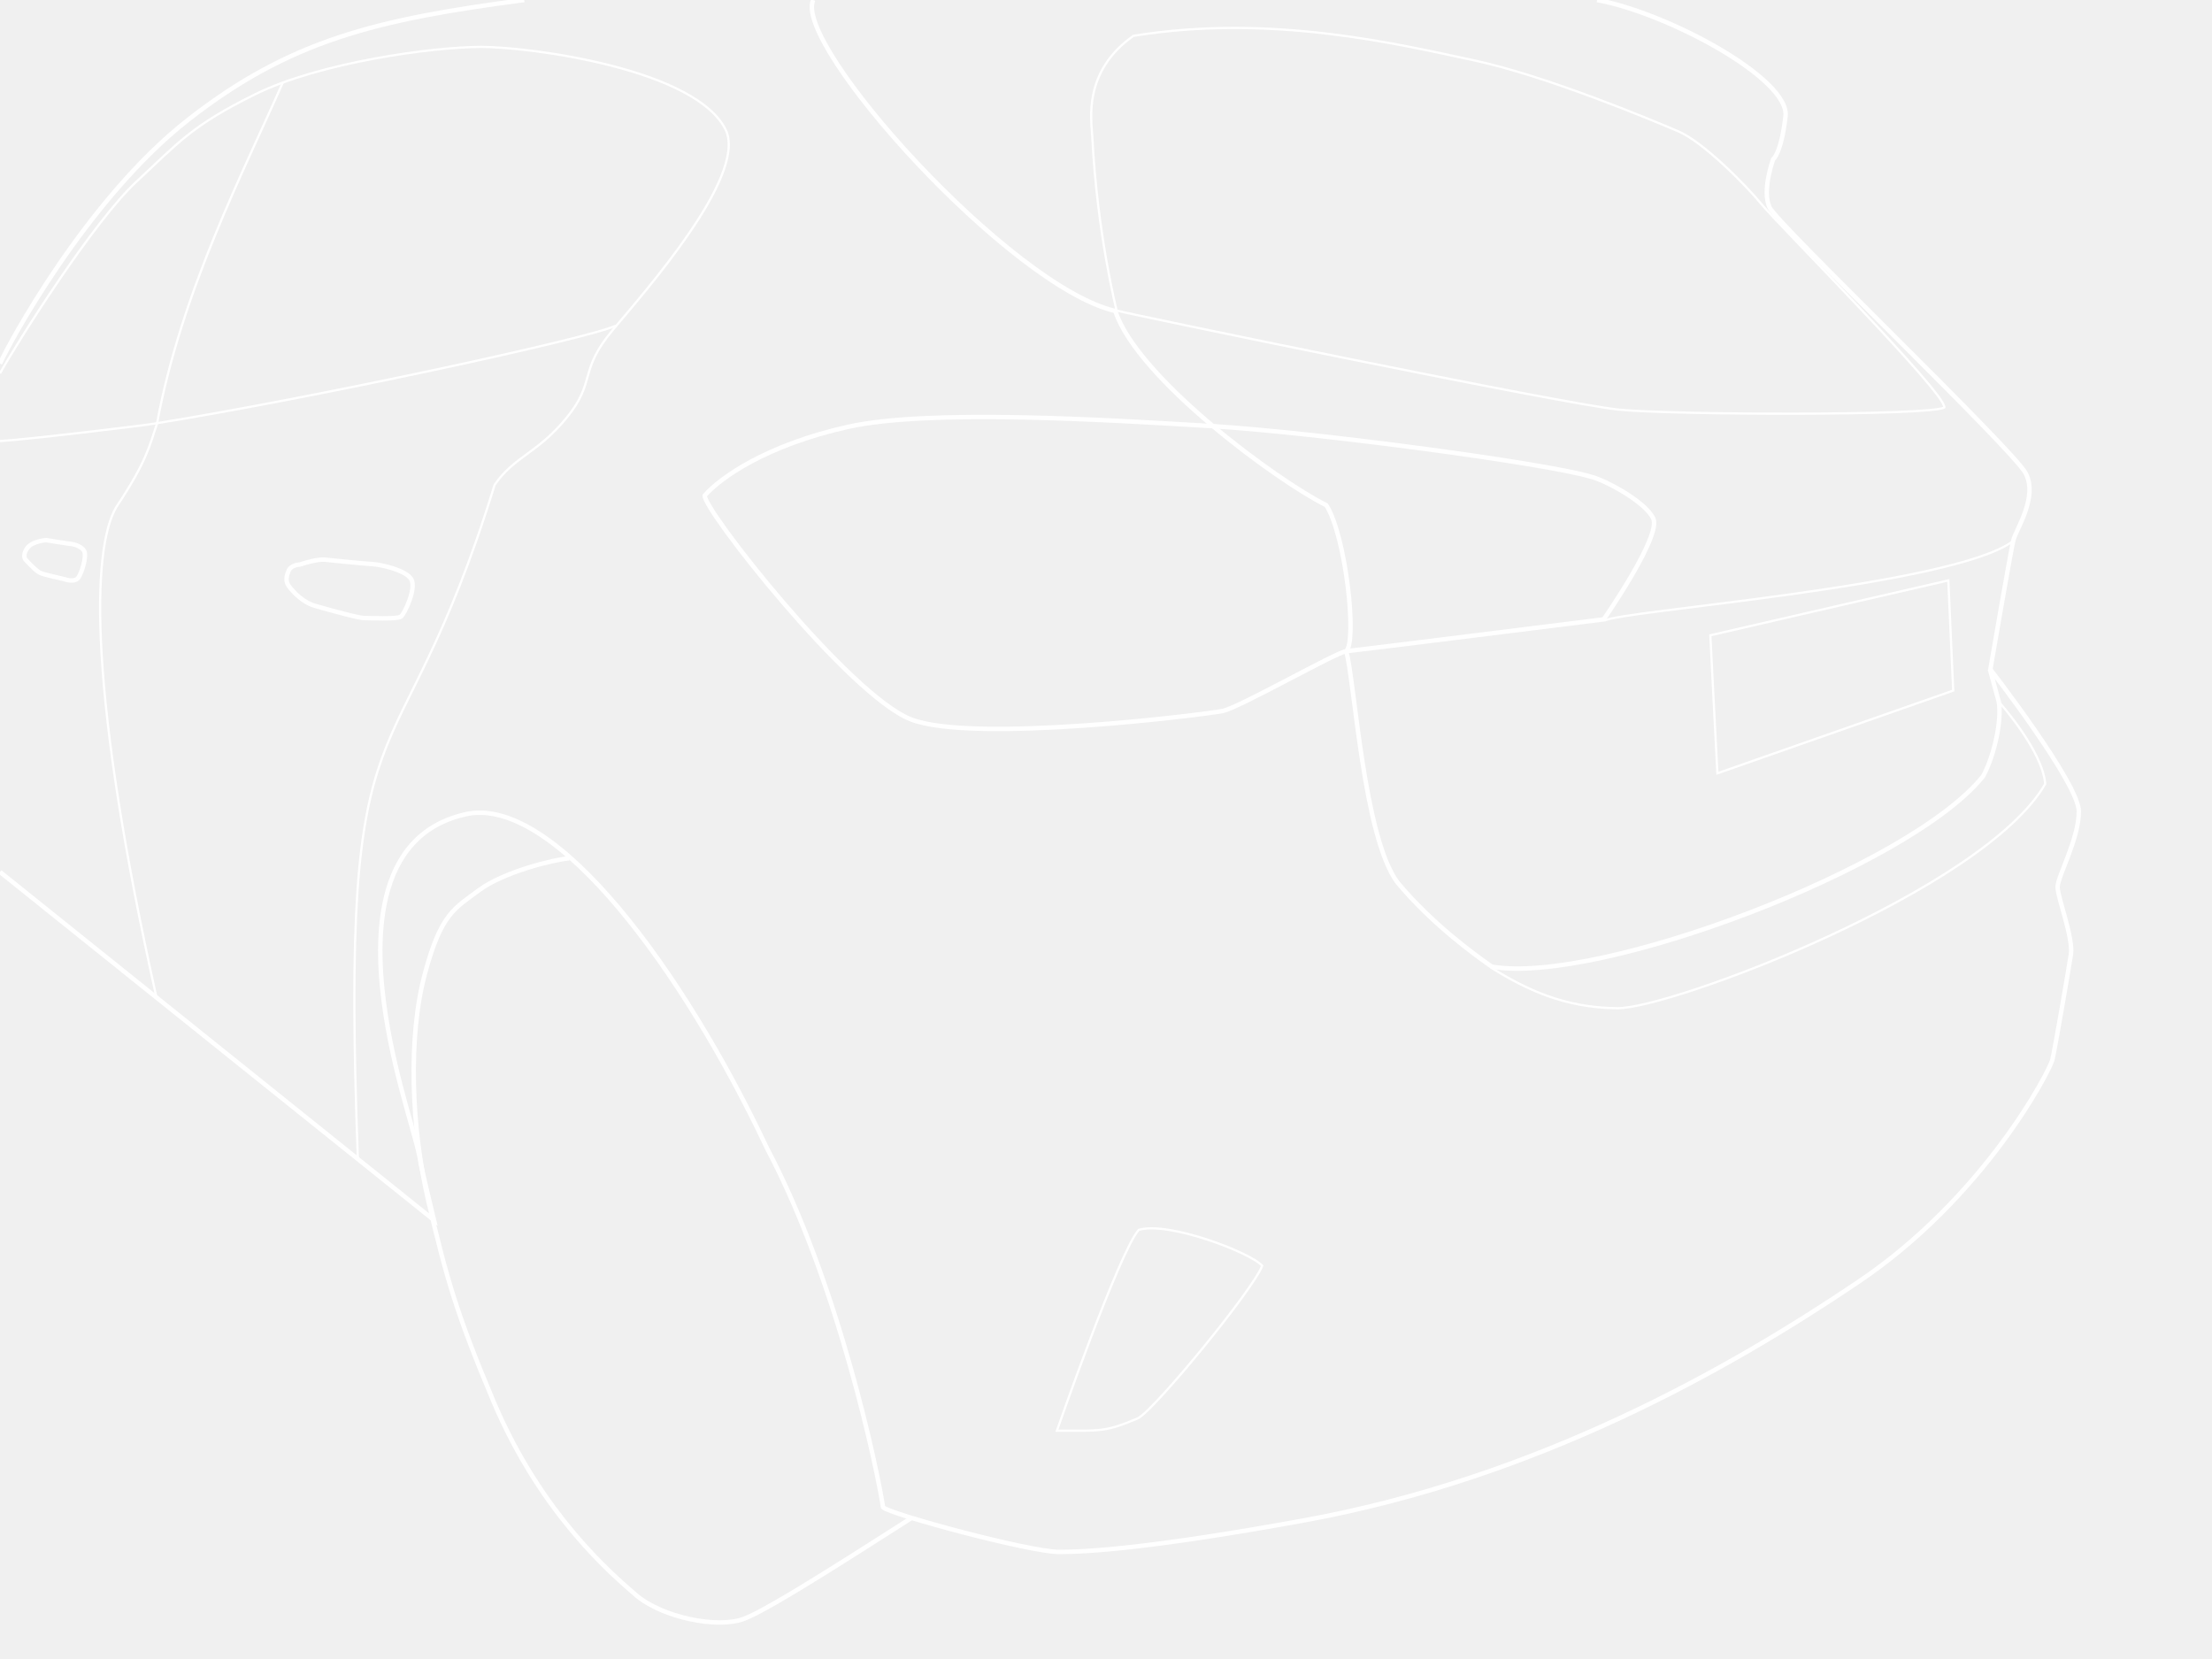
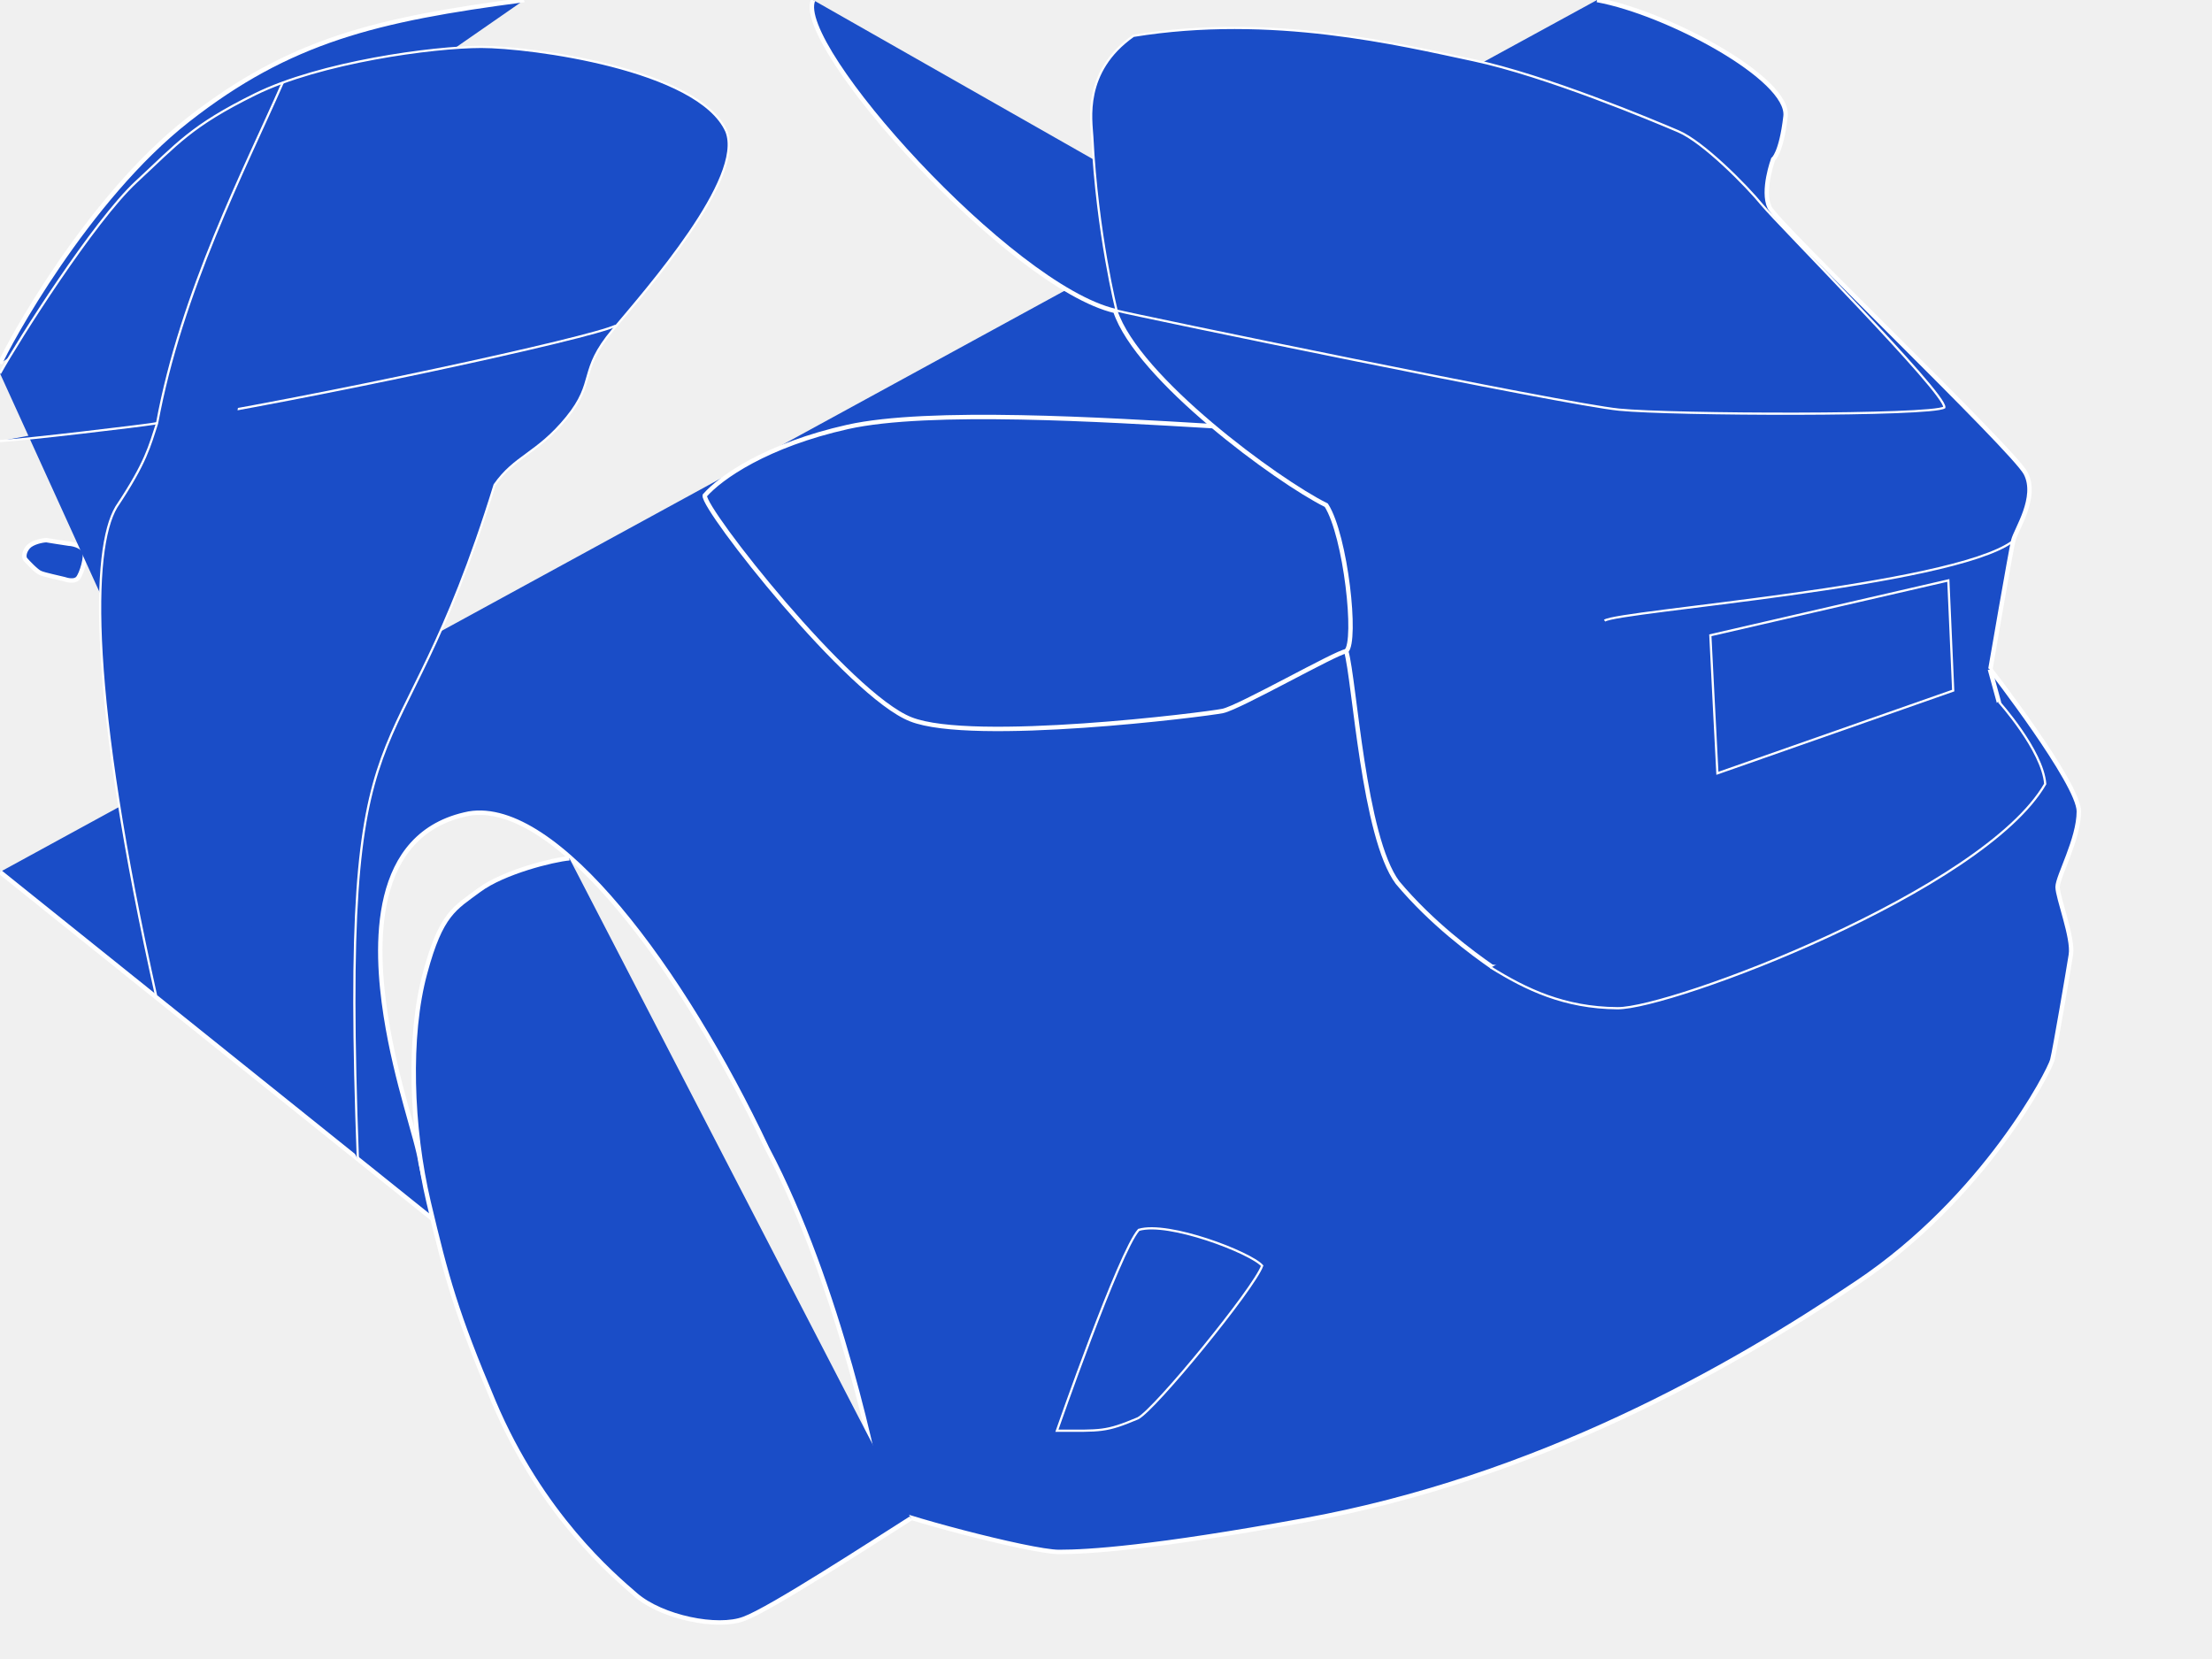
<svg xmlns="http://www.w3.org/2000/svg" version="1.1" id="Calque_1" x="0" y="0" viewBox="0 0 500 375" style="enable-background:new 0 0 500 375" xml:space="preserve">
-   <style>.st1,.st2{fill:none;stroke:#fff;stroke-miterlimit:10}.st2{stroke-width:.5}</style>
+   <style>.st1,.st2{fill:#1a4dc7;stroke:#fff;stroke-miterlimit:10}.st2{stroke-width:.5}</style>
  <g id="Calque_2_00000093898317994836537860000004964217154275722642_">
    <path class="st1" d="M0 82.2c1.7-4 19.5-37.1 42.5-55.1S85 4.4 118.5 0M361 0c15.9 2.9 43.6 17.8 42.6 26.3s-2.8 9.7-2.8 9.7-2.6 7.1-.8 10.9 55.1 54.7 57.9 60.1c2.8 5.4-2.2 12.7-2.8 15.1-.6 2.4-5.2 29.2-5.2 29.2s20 25.8 20 32.1-4.8 14.7-4.8 17.1c0 2.4 3.6 11.5 3 15.3s-3.6 21.4-4.2 23.8c-.6 2.4-15.3 31.1-44.2 50.4-28.8 19.4-72.2 44.1-125.1 53.7-34.1 6.2-48.6 7.1-55.2 7.1s-38.2-8.5-39.8-10.1c-1.1-7.5-9.9-50.3-26.2-81.1-19.1-40.5-47.7-79-67.4-75.7-22.4 4.4-21.2 30.3-18.8 45.7s7.1 27.7 7.9 33.4c.4 2 3 12.8 3 12.8L0 197.1" />
    <path class="st1" d="M205.9 343.2c-8.7 5.5-31.7 20.5-37.7 22.7-6 2.3-18.6-.3-24.5-5.4-5.2-4.5-21.3-18.1-32.1-43.6-8.5-20.1-10.7-28.2-14.7-45.1s-4.7-37.7-.8-51.9c3.6-13.4 6.7-14.6 12.2-18.7s16.8-6.9 20.4-7.2M159.3 112c-.4 3.1 32.7 45.2 46.6 50.6 13.9 5.5 66.7-1.1 70.5-1.9 3.8-.8 25.7-13.3 27.9-13.5s58.2-7.2 58.2-7.2 13.1-18.8 11.2-22.8-11.4-8.9-14.3-9.5c-10.1-3-61.4-9.9-85.7-11.4-23.7-1.4-63.8-3.9-82.1.2s-28.7 11.4-32.3 15.5z" />
    <path class="st2" d="M238.9 323.4c10.1 0 10.9.3 18.3-2.8 3.9-2 26.3-29.4 28.1-34.5-2.7-3-21.2-10.1-27.9-8.1-4.4 4.9-18.5 45.4-18.5 45.4z" />
    <path class="st1" d="M10.5 122.1c-.9 0-3.2.5-4.1 1.5s-1.1 2.2-.7 2.8c.5.6 2.6 2.8 3.4 3.1.8.4 4.7 1.2 5.4 1.4.6.2 2.3.7 3.1-.2.8-.9 2.1-5 1.4-6.2s-2.8-1.6-3.4-1.6c-.8-.1-5.1-.8-5.1-.8zM73.4 126.5c-1.5-.1-3.8.5-5.6 1.1-.3 0-2 .2-2.5 1.3s-.9 2.4 0 3.6c.9 1.2 3.1 3.7 6.1 4.5 3.1.9 10 2.8 11 2.7 1 0 7.3.3 8.2-.3.9-.7 3.5-6.3 2.4-8.4s-6.9-3.4-8.9-3.5-10.7-1-10.7-1zM183.8 0c-4.5 10.2 44.6 64.8 68.3 70.3 5 15.2 36.6 38.4 47.7 43.9 4.4 6.9 7 30.7 4.5 33 1.9 6.6 3.9 42 11.6 52.3 7.8 9.3 17 16 21.3 19 23.9 4.2 94.6-22.4 111.1-43.1 2.6-4.9 4.2-12.7 3.5-16.8l-2-7.3" />
    <path class="st2" d="M252.4 70.2c3.7 1 101.3 21.2 113.6 22.4 12.2 1.2 70.5 1.4 73.5-.5.4-3.2-37.6-41.4-41.2-45.8S385 32.1 379.4 29.7 349.5 17.1 333 13.6 287.5 3 256.2 8.1c-11.5 8.1-9.5 19.1-9.3 22.8 1.1 22 5.5 39.3 5.5 39.3zM362.7 140.3c2.9-2.2 78.2-7.7 92.2-17.9M386.6 143.6c0 .4 1.6 31.2 1.6 31.2l53.3-18.7-1.1-24.9-53.8 12.4zM0 84.4C4.1 77 21.2 50 30.8 41.1c9.3-8.6 12.3-12.6 26.9-19.8s40.1-10.7 51.1-10.7 49.1 5 55.4 19.1c4.2 10.5-17.9 35.6-25.7 44.9s-3.7 11.6-10.4 19.8-11.7 8.6-16.3 15.2c-22.5 72.9-35.1 41-30.9 152.6" />
    <path class="st2" d="M0 99.7c5.6-.3 32.3-3.5 34.6-3.9 36.2-5.8 99-19.4 104.6-22.2" />
    <path class="st2" d="M63.9 18.7c-8.6 19.6-22.9 47.1-28.4 77-1.7 5.1-2.4 8.7-9.2 18.9-5.7 9.6-6.2 42.6 9.1 111M337 218.7c7.9 4.9 16.5 9.1 28.6 9.2s82.7-26.5 96.7-50.7c-.6-7.6-10.5-18.6-10.5-18.6" />
  </g>
</svg>
